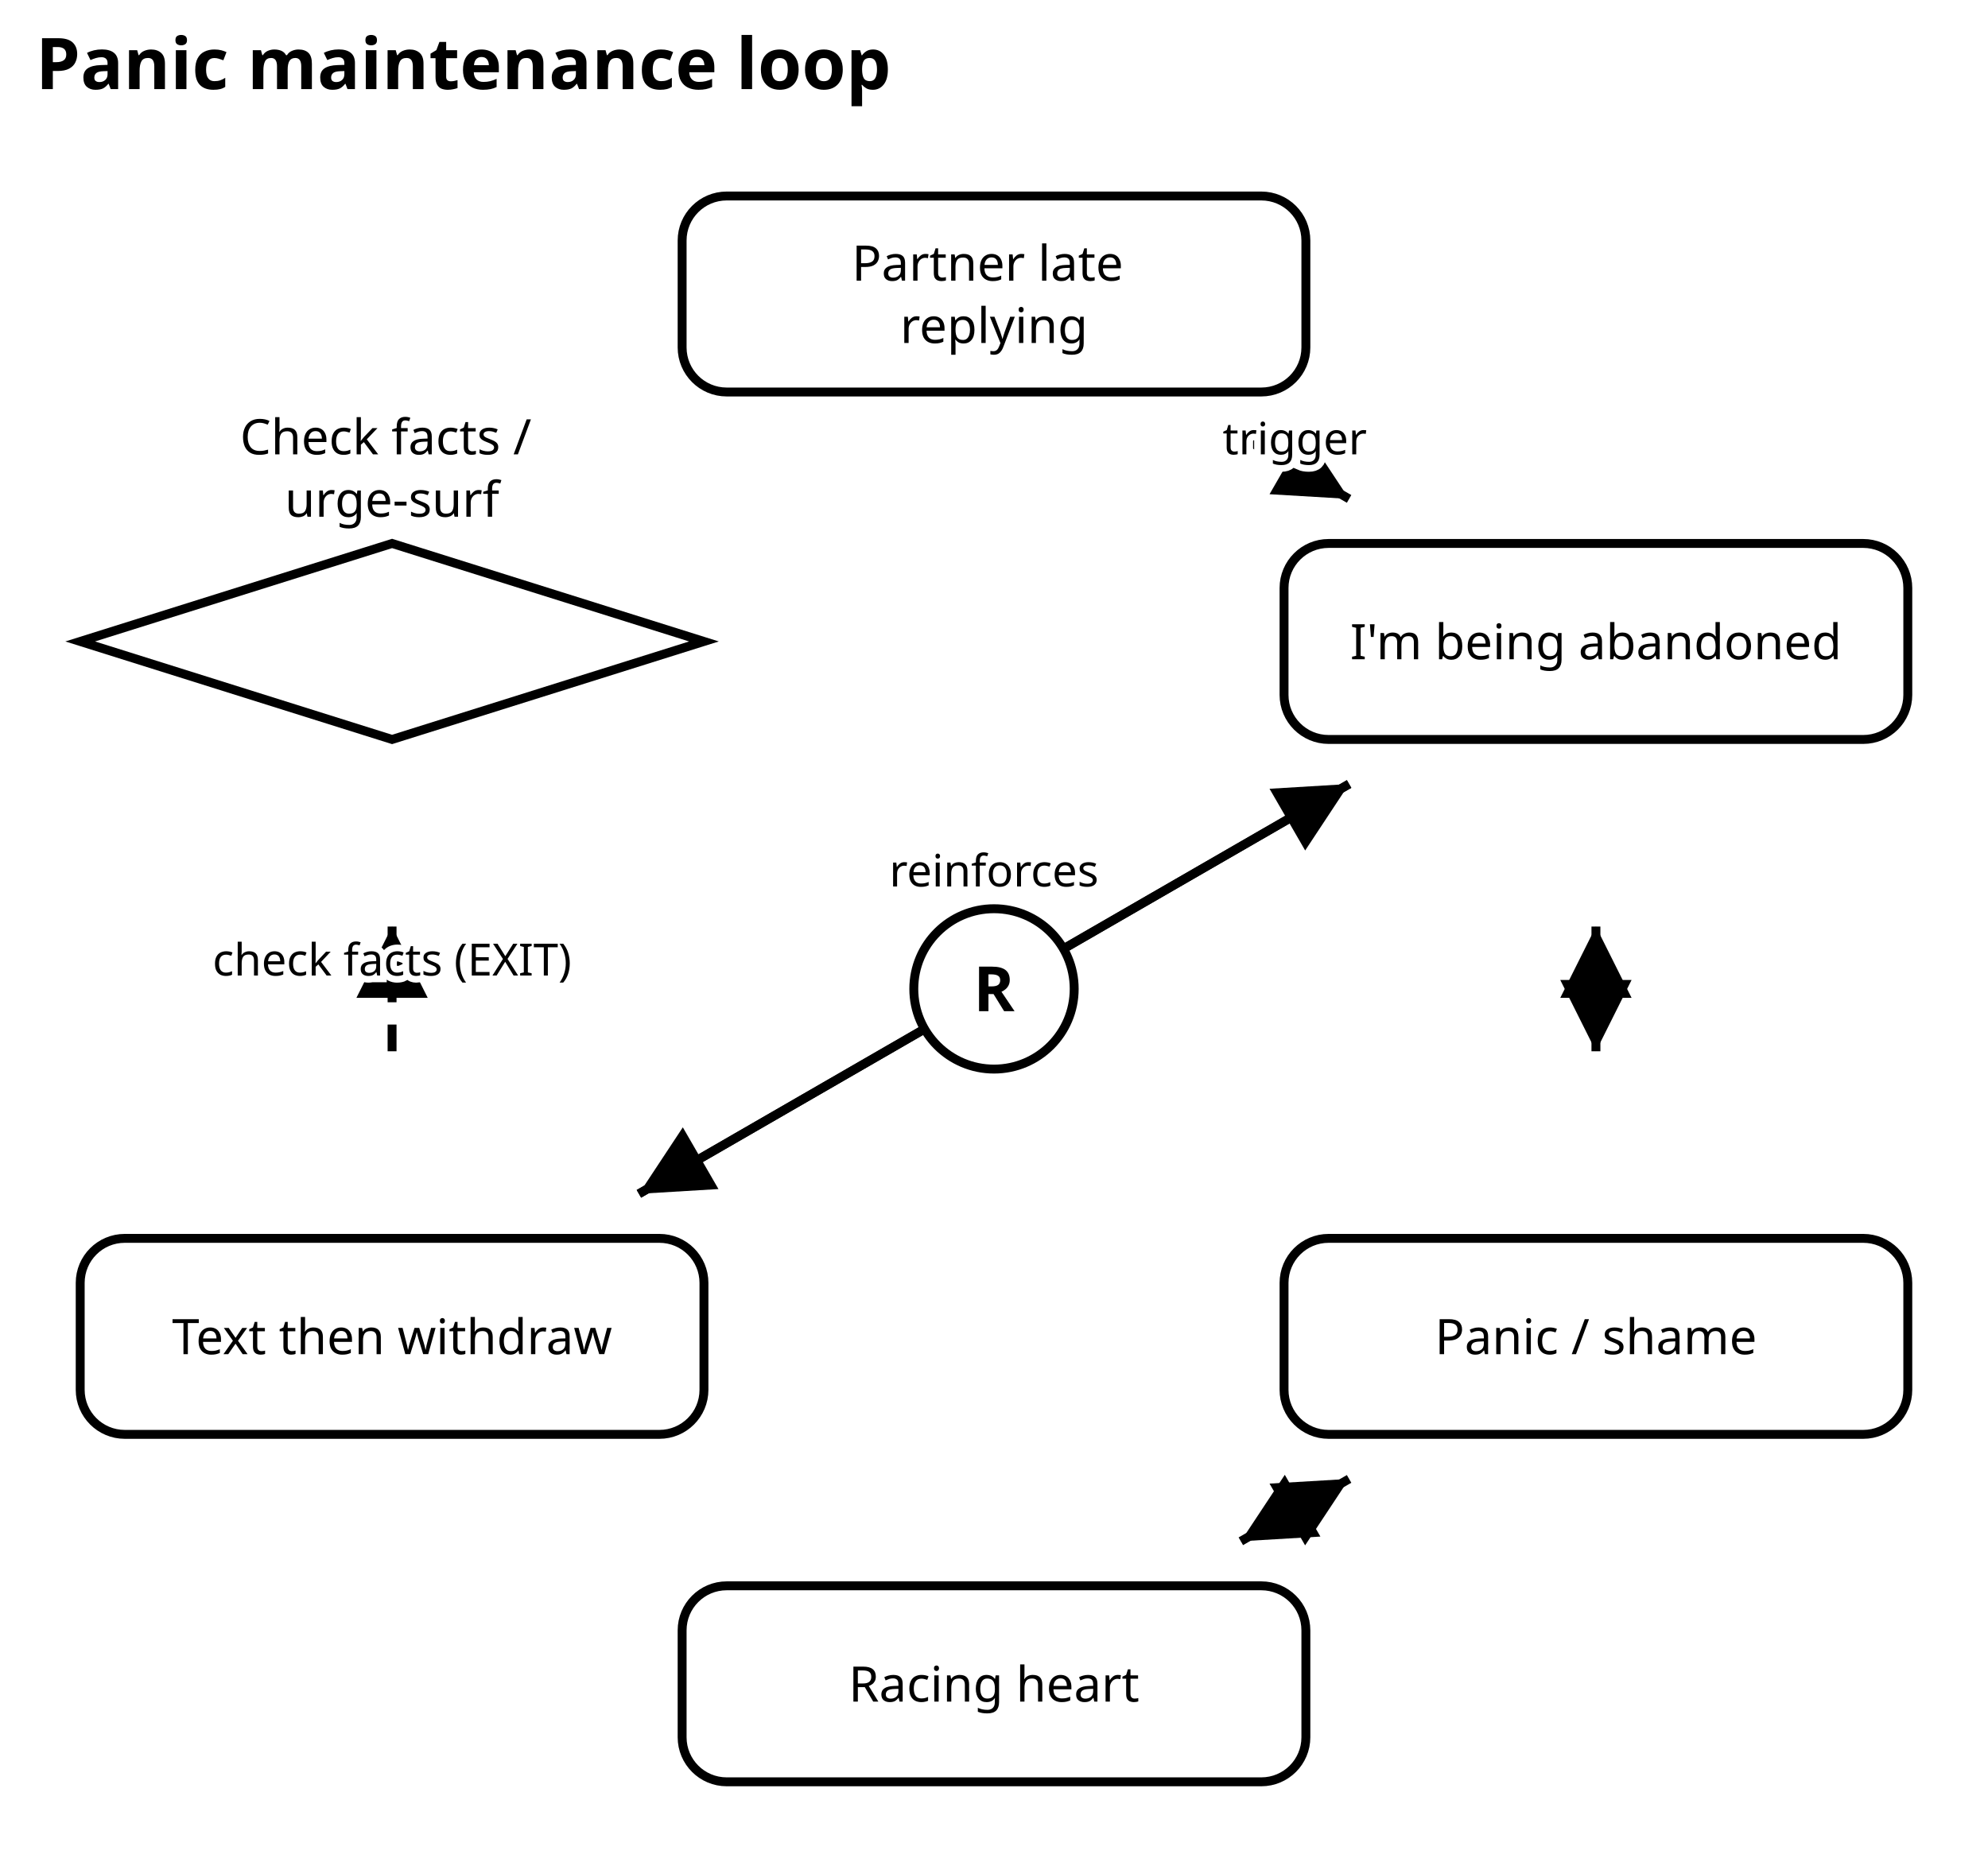
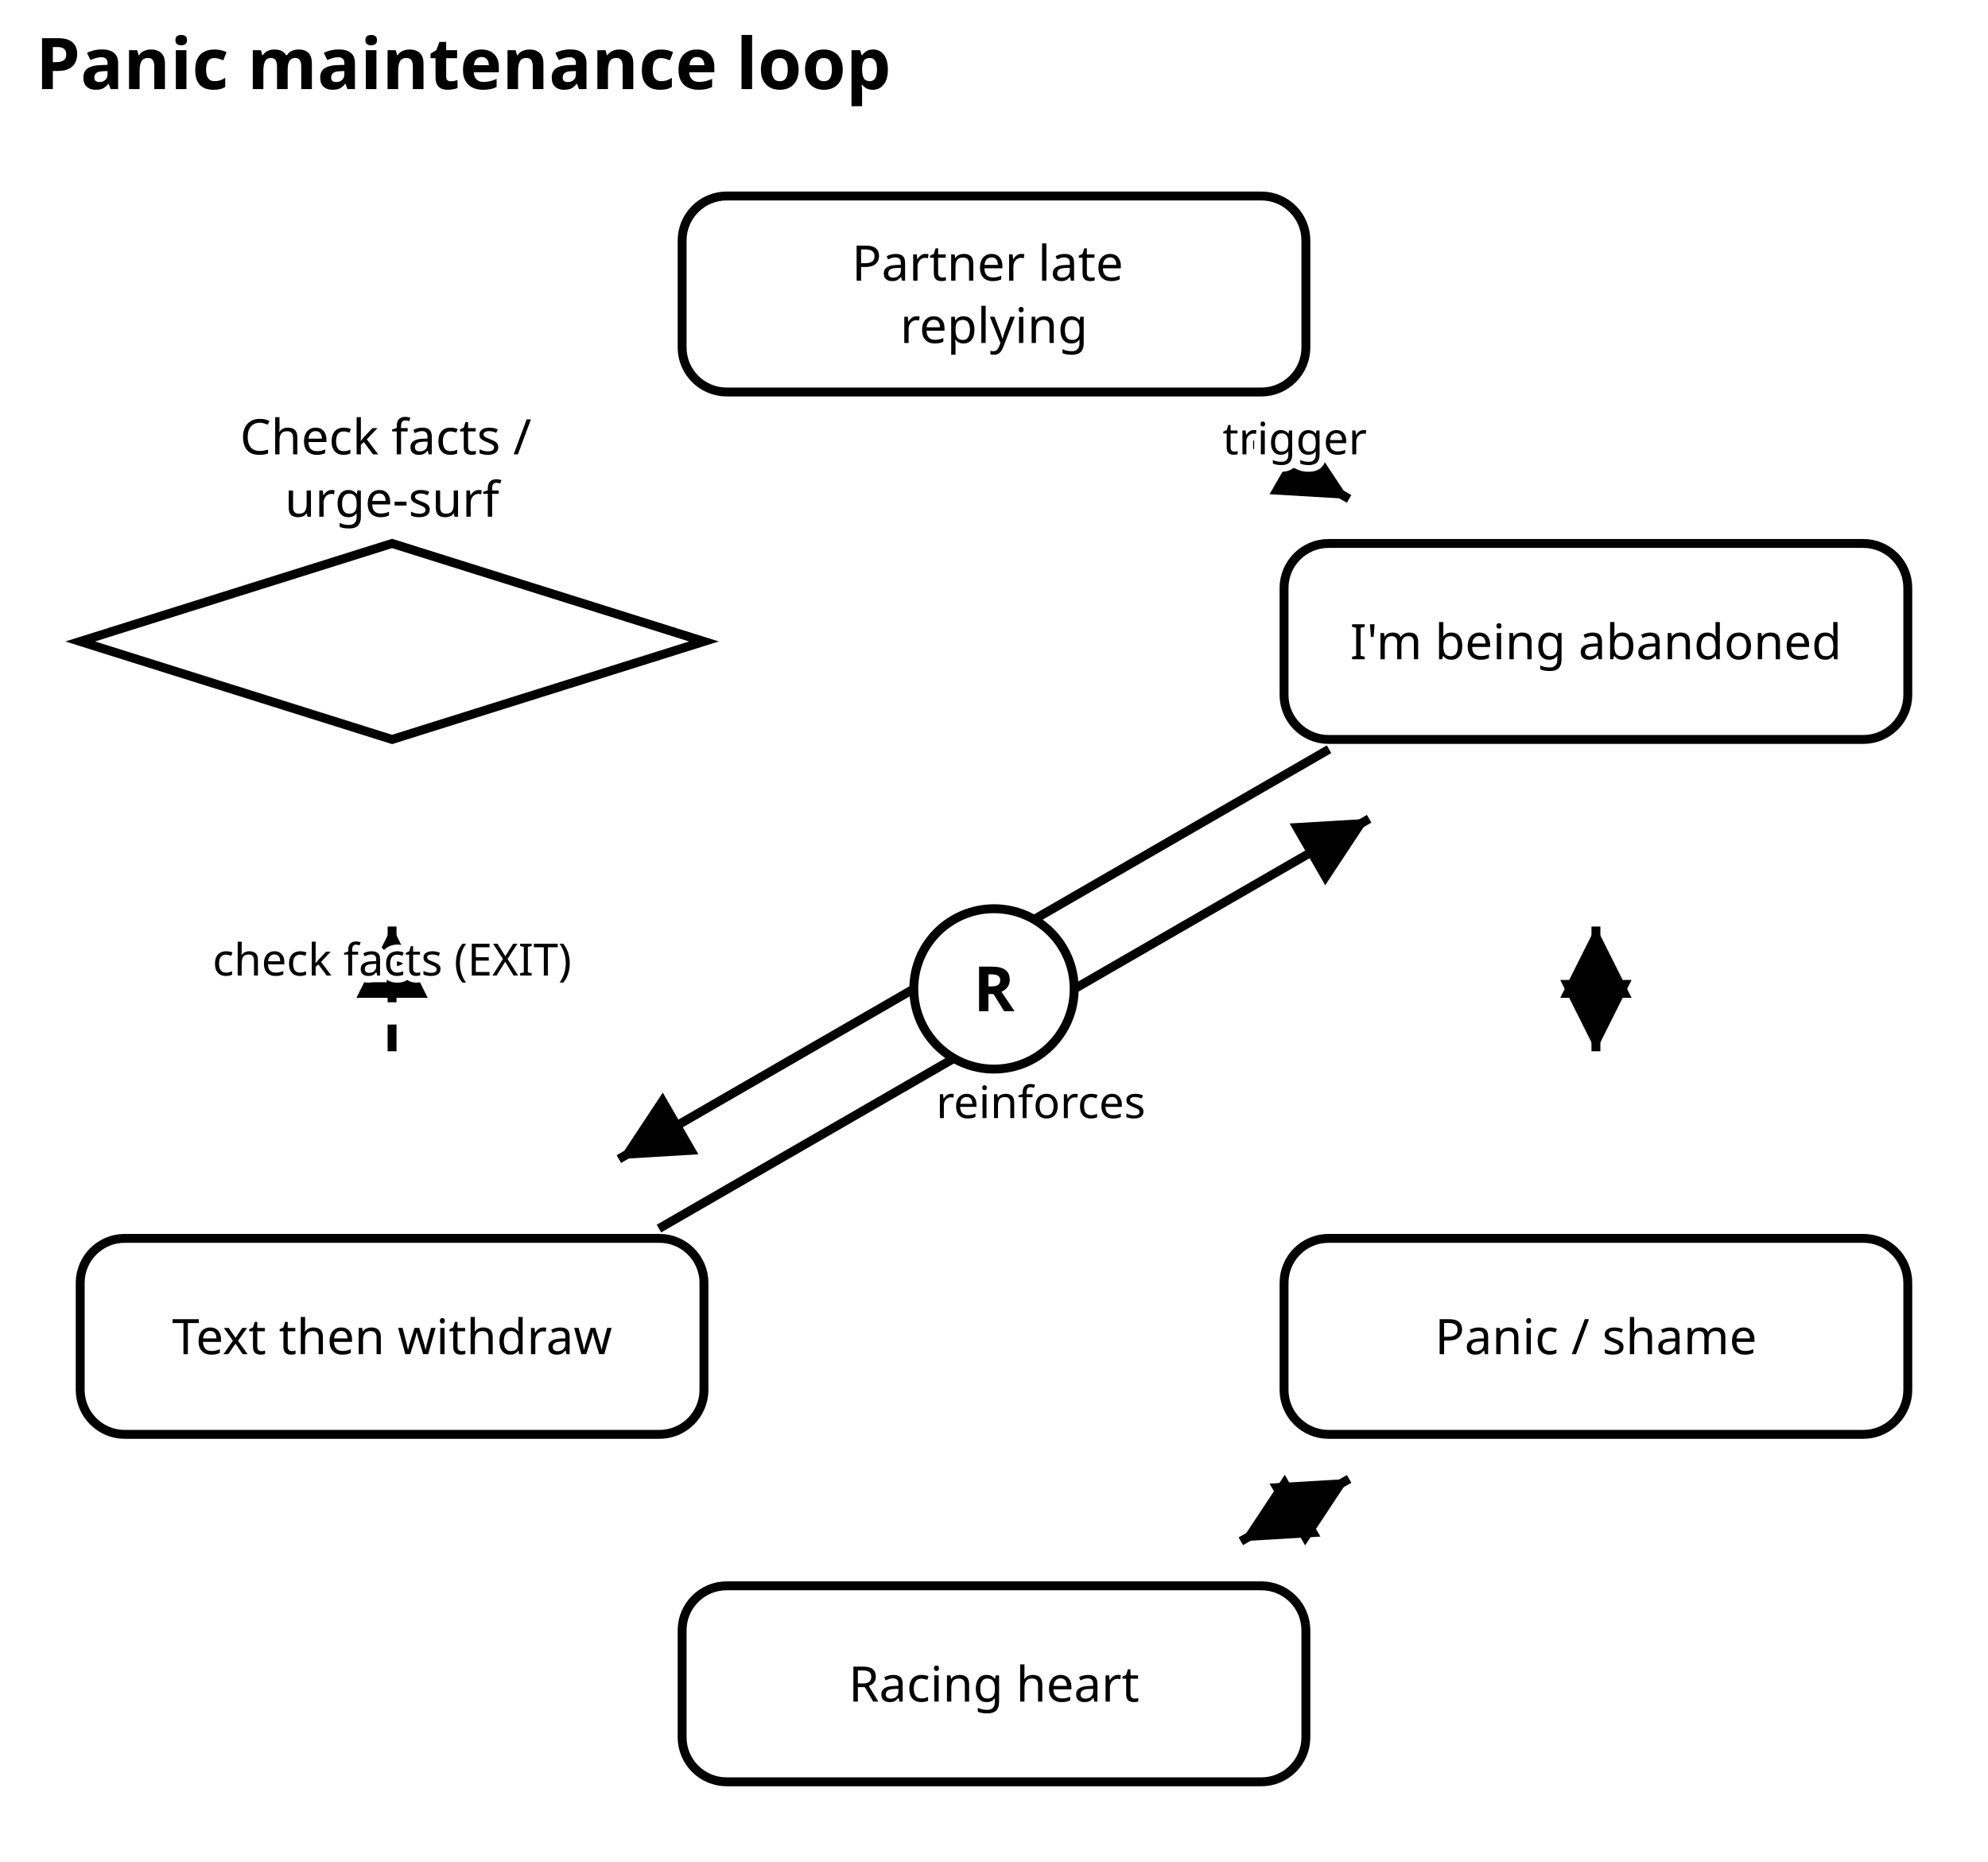
<svg xmlns="http://www.w3.org/2000/svg" viewBox="56.9 28 446.2 418" role="img" aria-label="Maintaining loop: Panic maintenance loop. Links: Partner late replying -&gt; I'm being abandoned; I'm being abandoned &lt;-&gt; Panic / shame; Panic / shame &lt;-&gt; Racing heart; I'm being abandoned -&gt; Text then withdraw; Text then withdraw -&gt; I'm being abandoned (reinforcing). Ways out: Text then withdraw to Check facts / urge-surf.">
  <defs>
    <marker id="arrow" markerWidth="10" markerHeight="10" refX="8" refY="4" orient="auto-start-reverse">
      <path d="M0,0 L8,4 L0,8 z" fill="#000" />
    </marker>
  </defs>
  <rect x="56.9" y="28" width="446.2" height="418" fill="#fff" />
  <text x="64.9" y="48" font-family="sans-serif" font-size="16" font-weight="700">Panic maintenance loop</text>
  <path data-el="edge:e1" d="M 335.4,126 L 359.7,140" fill="none" stroke="#000" stroke-width="2" marker-end="url(#arrow)" />
  <text data-el="edgelabel:e1" x="347.5" y="130" font-family="sans-serif" font-size="10" text-anchor="middle" stroke="#fff" stroke-width="3" paint-order="stroke">trigger</text>
  <path data-el="edge:e2" d="M 415.1,236 L 415.1,264" fill="none" stroke="#000" stroke-width="2" marker-start="url(#arrow)" marker-end="url(#arrow)" />
  <path data-el="edge:e3" d="M 359.7,360 L 335.4,374" fill="none" stroke="#000" stroke-width="2" marker-start="url(#arrow)" marker-end="url(#arrow)" />
-   <path data-el="edge:e4" d="M 359.7,204 L 200.3,296" fill="none" stroke="#000" stroke-width="2" marker-end="url(#arrow)" />
-   <path data-el="edge:e5" d="M 200.3,296 L 359.7,204" fill="none" stroke="#000" stroke-width="2" marker-end="url(#arrow)" />
-   <text data-el="edgelabel:e5" x="280" y="227" font-family="sans-serif" font-size="10" text-anchor="middle" stroke="#fff" stroke-width="3" paint-order="stroke">reinforces</text>
+   <path data-el="edge:e4" d="M 355.2,196.2 L 195.8,288.2" fill="none" stroke="#000" stroke-width="2" marker-end="url(#arrow)" />
+   <path data-el="edge:e5" d="M 204.8,303.8 L 364.2,211.8" fill="none" stroke="#000" stroke-width="2" marker-end="url(#arrow)" />
+   <text data-el="edgelabel:e5" x="290.5" y="279" font-family="sans-serif" font-size="10" text-anchor="middle" stroke="#fff" stroke-width="3" paint-order="stroke">reinforces</text>
  <path data-el="edge:x1" d="M 144.9,264 L 144.9,236" fill="none" stroke="#000" stroke-width="2" stroke-dasharray="6 5" marker-end="url(#arrow)" />
  <text data-el="edgelabel:x1" x="144.9" y="247" font-family="sans-serif" font-size="10" text-anchor="middle" stroke="#fff" stroke-width="3" paint-order="stroke">check facts (EXIT)</text>
  <circle cx="280" cy="250" r="18" fill="#fff" stroke="#000" stroke-width="2" />
  <text x="280" y="255" text-anchor="middle" font-family="sans-serif" font-size="14" font-weight="700">R</text>
  <rect data-el="node:situation" x="210" y="72" width="140" height="44" rx="10" ry="10" fill="#fff" stroke="#000" stroke-width="2" />
  <text text-anchor="middle" font-family="sans-serif" font-size="11" data-el="nodelabel:situation">
    <tspan x="280" y="91">Partner late</tspan>
    <tspan x="280" y="105">replying</tspan>
  </text>
  <rect data-el="node:thought" x="345.1" y="150" width="140" height="44" rx="10" ry="10" fill="#fff" stroke="#000" stroke-width="2" />
  <text x="415.1" y="176" font-family="sans-serif" font-size="11" text-anchor="middle" data-el="nodelabel:thought">I'm being abandoned</text>
  <rect data-el="node:emotion" x="345.1" y="306" width="140" height="44" rx="10" ry="10" fill="#fff" stroke="#000" stroke-width="2" />
  <text x="415.1" y="332" font-family="sans-serif" font-size="11" text-anchor="middle" data-el="nodelabel:emotion">Panic / shame</text>
  <rect data-el="node:body" x="210" y="384" width="140" height="44" rx="10" ry="10" fill="#fff" stroke="#000" stroke-width="2" />
  <text x="280" y="410" font-family="sans-serif" font-size="11" text-anchor="middle" data-el="nodelabel:body">Racing heart</text>
  <rect data-el="node:behavior" x="74.9" y="306" width="140" height="44" rx="10" ry="10" fill="#fff" stroke="#000" stroke-width="2" />
  <text x="144.9" y="332" font-family="sans-serif" font-size="11" text-anchor="middle" data-el="nodelabel:behavior">Text then withdraw</text>
  <polygon data-el="node:exit" points="144.9,150 214.9,172 144.9,194 74.9,172" fill="#fff" stroke="#000" stroke-width="2" />
  <text text-anchor="middle" font-family="sans-serif" font-size="11" stroke="#fff" stroke-width="3" paint-order="stroke" data-el="nodelabel:exit">
    <tspan x="144.9" y="130">Check facts /</tspan>
    <tspan x="144.9" y="144">urge-surf</tspan>
  </text>
</svg>
